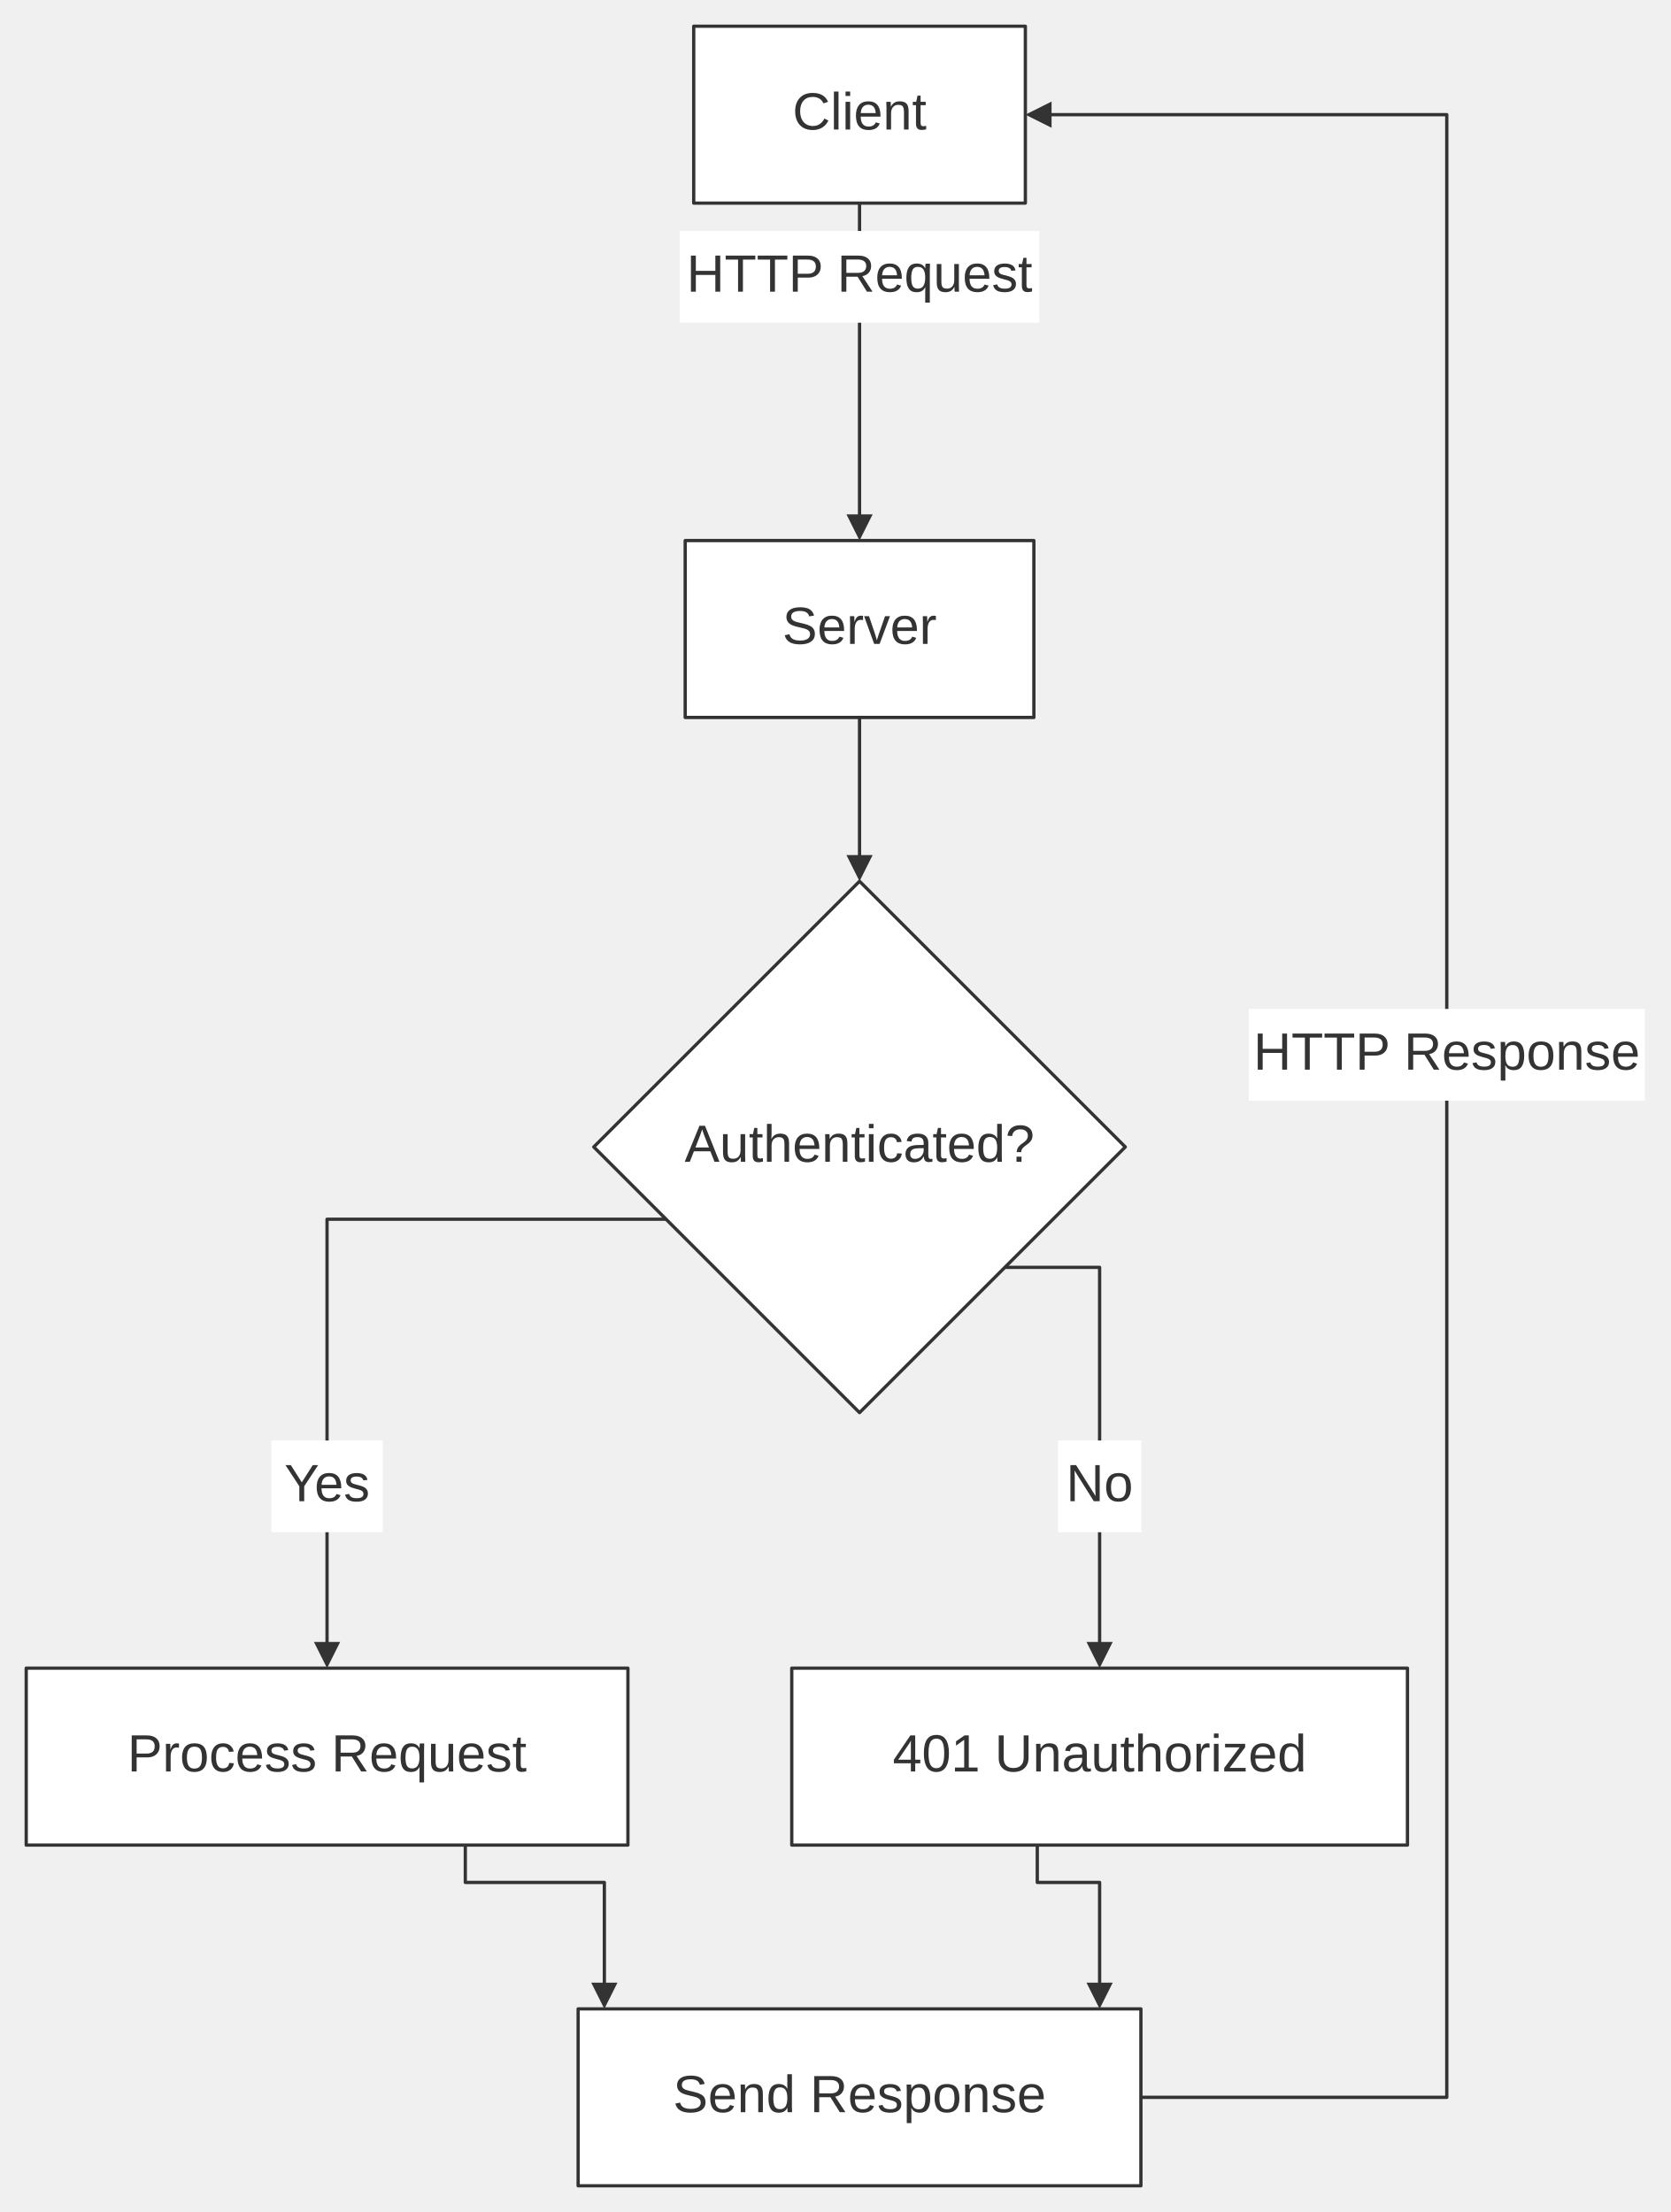
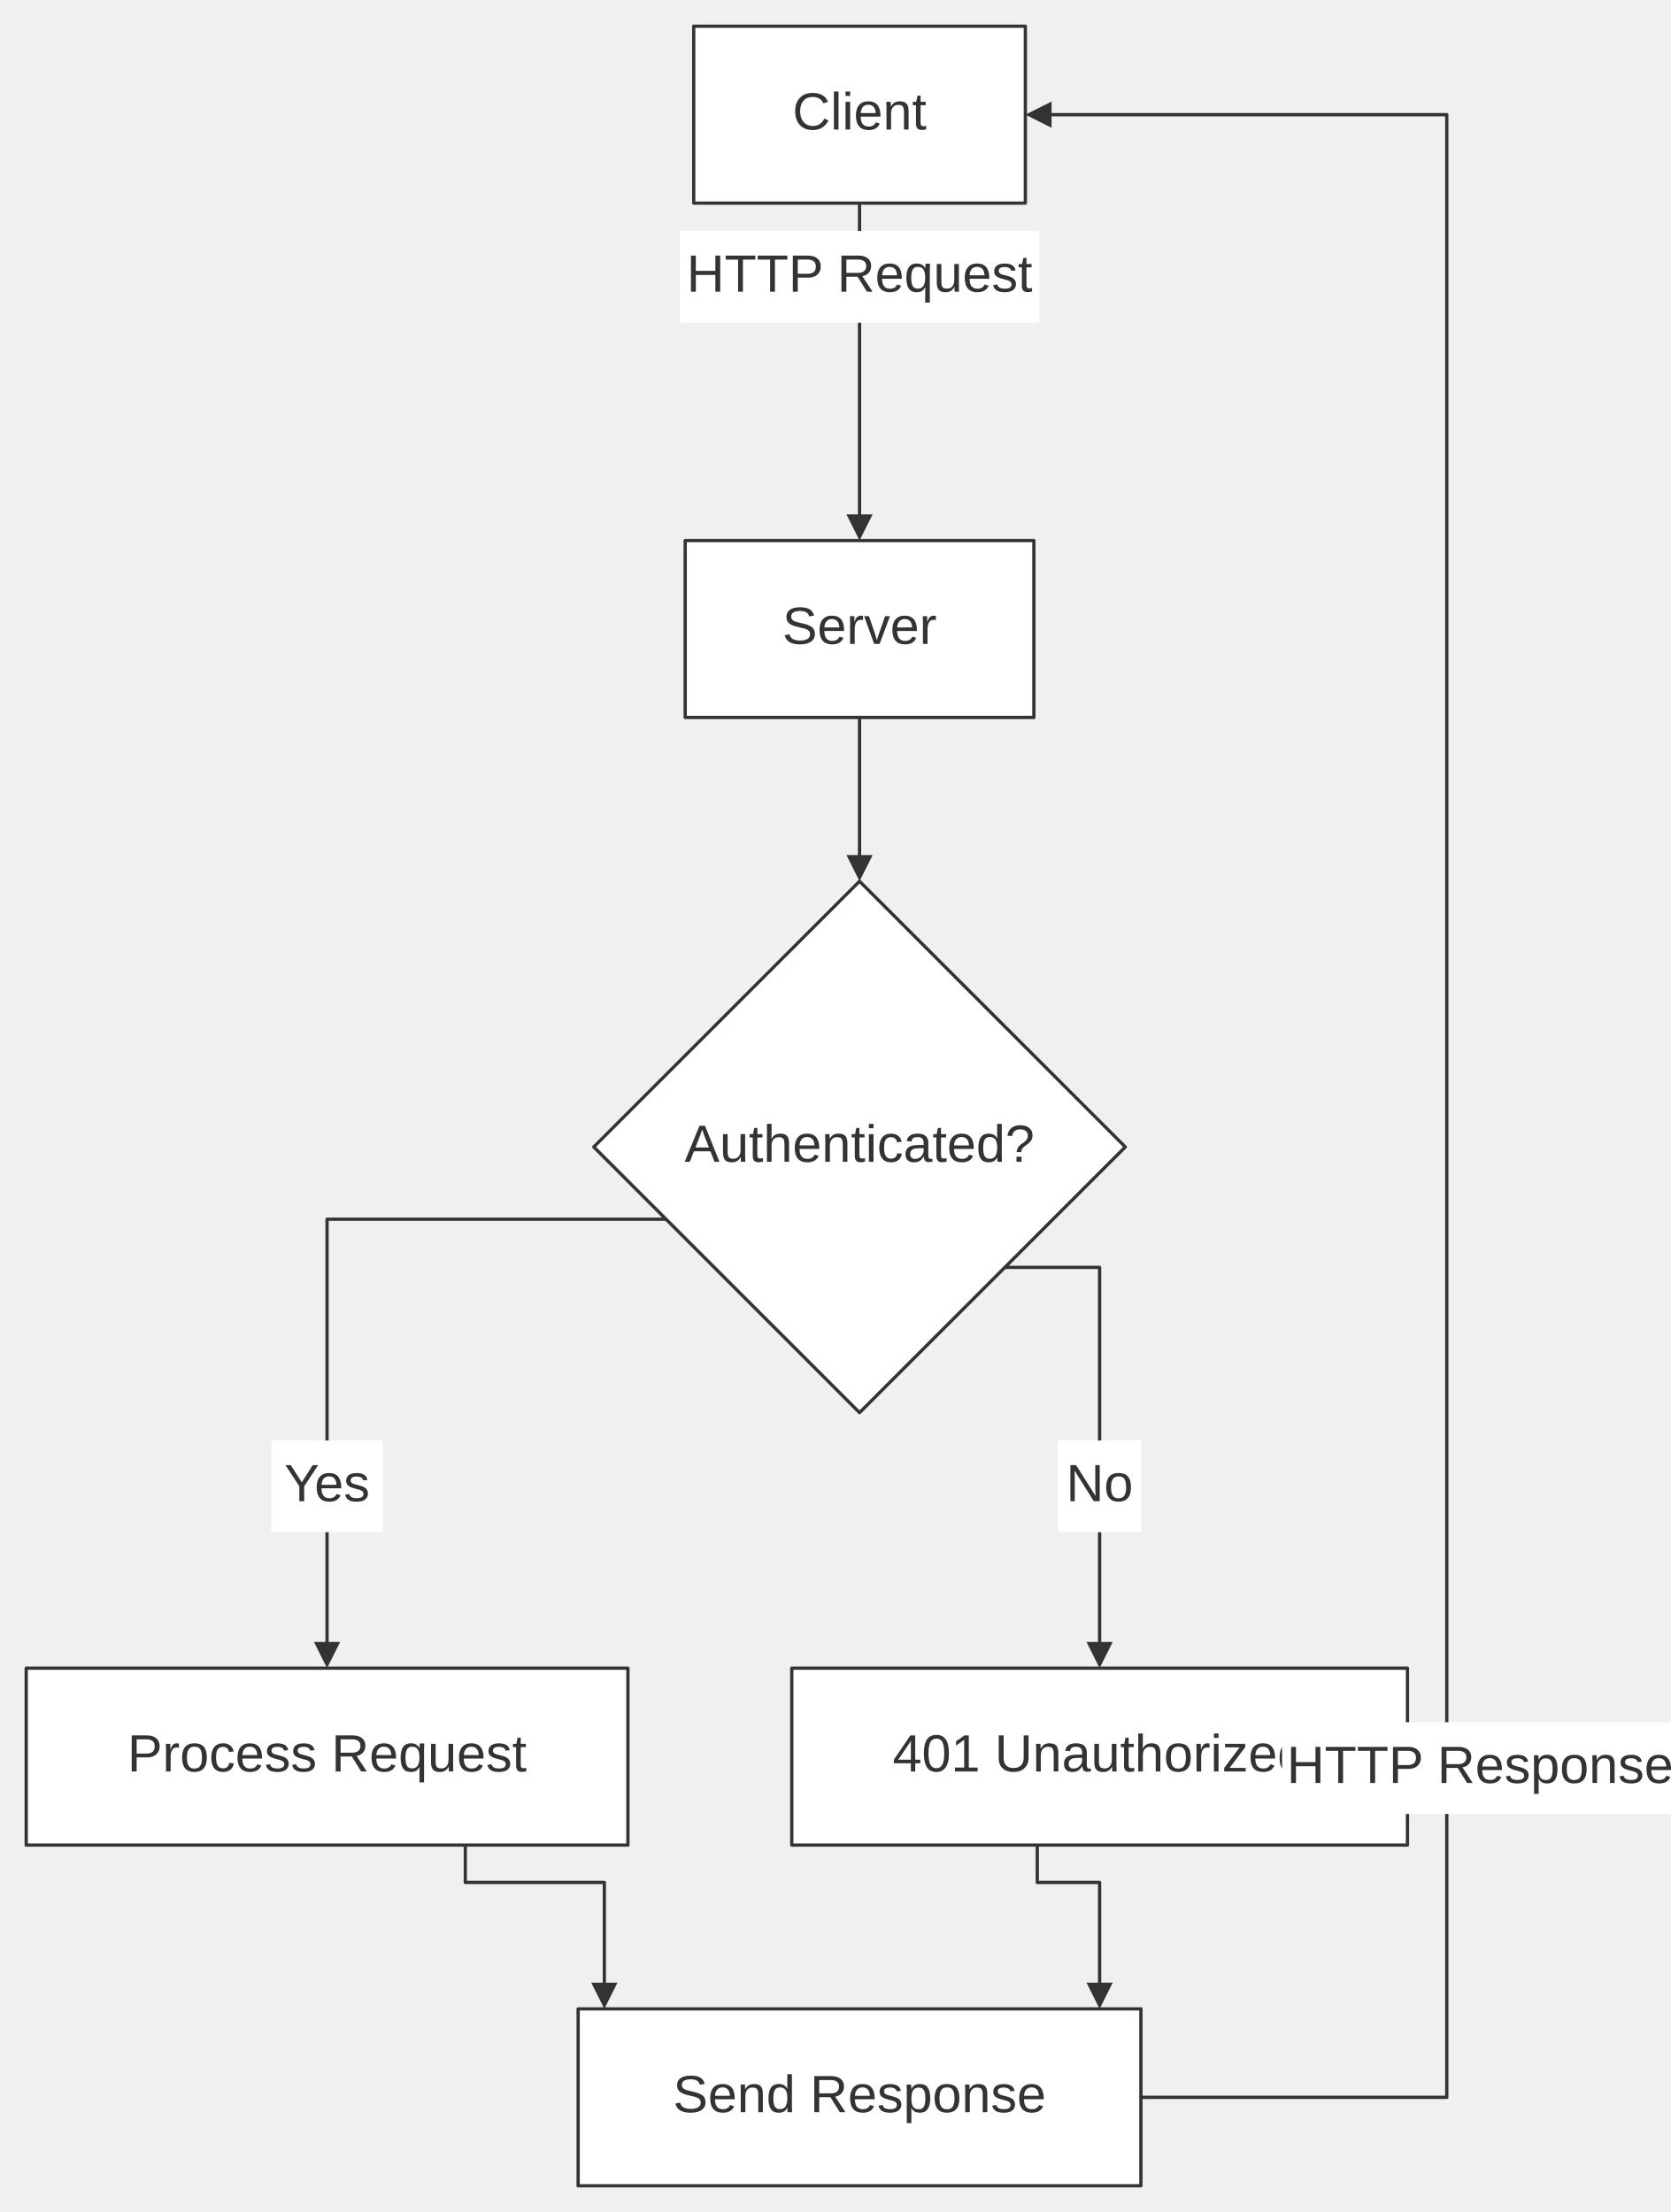
<svg xmlns="http://www.w3.org/2000/svg" width="100%" viewBox="0 0 509.91 675.20" style="max-width: 509.91px; background-color: transparent;" font-family="&quot;trebuchet ms&quot;, verdana, arial, sans-serif" font-size="16.00">
  <defs>
    <marker id="arrowhead" viewBox="0 0 10.00 10.00" refX="5.00" refY="5.00" markerWidth="8.00" markerHeight="8.00" orient="auto-start-reverse" markerUnits="userSpaceOnUse">
      <path d="M 0 0 L 10.00 5.00 L 0 10.00 z" fill="#333" />
    </marker>
  </defs>
  <g transform="translate(0.00,0.00)">
    <g class="edgePaths">
      <path d="M262.29,62.00 L262.29,161.00" stroke="#333" stroke-width="1.00" fill="none" stroke-linecap="round" stroke-linejoin="round" marker-end="url(#arrowhead)" />
      <path d="M262.29,219.00 L262.29,265.00" stroke="#333" stroke-width="1.00" fill="none" stroke-linecap="round" stroke-linejoin="round" marker-end="url(#arrowhead)" />
      <path d="M203.24,372.16 L99.80,372.16 L99.80,505.20" stroke="#333" stroke-width="1.00" fill="none" stroke-linecap="round" stroke-linejoin="round" marker-end="url(#arrowhead)" />
      <path d="M306.64,386.85 L335.55,386.85 L335.55,505.20" stroke="#333" stroke-width="1.00" fill="none" stroke-linecap="round" stroke-linejoin="round" marker-end="url(#arrowhead)" />
      <path d="M141.99,563.20 L141.99,574.60 L184.42,574.60 L184.42,609.20" stroke="#333" stroke-width="1.00" fill="none" stroke-linecap="round" stroke-linejoin="round" marker-end="url(#arrowhead)" />
      <path d="M316.53,563.20 L316.53,574.60 L335.55,574.60 L335.55,609.20" stroke="#333" stroke-width="1.00" fill="none" stroke-linecap="round" stroke-linejoin="round" marker-end="url(#arrowhead)" />
      <path d="M348.16,640.20 L441.49,640.20 L441.49,35.00 L316.89,35.00" stroke="#333" stroke-width="1.00" fill="none" stroke-linecap="round" stroke-linejoin="round" marker-end="url(#arrowhead)" />
    </g>
    <g class="nodes">
      <polygon points="262.29,269.00 343.39,350.10 262.29,431.20 181.19,350.10" fill="white" stroke="#333" stroke-width="1.00" stroke-linejoin="round" />
      <text x="262.29" y="350.10" text-anchor="middle" dominant-baseline="middle" fill="#333">Authenticated?</text>
      <rect x="211.69" y="8.00" width="101.20" height="54.00" fill="white" stroke="#333" stroke-width="1.00" stroke-linejoin="round" />
      <text x="262.29" y="35.00" text-anchor="middle" dominant-baseline="middle" fill="#333">Client</text>
      <rect x="8.00" y="509.20" width="183.61" height="54.00" fill="white" stroke="#333" stroke-width="1.00" stroke-linejoin="round" />
      <text x="99.80" y="536.20" text-anchor="middle" dominant-baseline="middle" fill="#333">Process Request</text>
      <rect x="241.61" y="509.20" width="187.88" height="54.00" fill="white" stroke="#333" stroke-width="1.00" stroke-linejoin="round" />
      <text x="335.55" y="536.20" text-anchor="middle" dominant-baseline="middle" fill="#333">401 Unauthorized</text>
      <rect x="176.42" y="613.20" width="171.73" height="54.00" fill="white" stroke="#333" stroke-width="1.00" stroke-linejoin="round" />
      <text x="262.29" y="640.20" text-anchor="middle" dominant-baseline="middle" fill="#333">Send Response</text>
      <rect x="209.09" y="165.00" width="106.40" height="54.00" fill="white" stroke="#333" stroke-width="1.00" stroke-linejoin="round" />
      <text x="262.29" y="192.00" text-anchor="middle" dominant-baseline="middle" fill="#333">Server</text>
    </g>
    <g class="edgeLabels">
      <rect x="207.44" y="70.50" width="109.71" height="28.00" fill="white" />
      <text x="262.29" y="84.50" text-anchor="middle" dominant-baseline="middle" fill="#333">HTTP Request</text>
      <rect x="82.81" y="439.70" width="33.98" height="28.00" fill="white" />
      <text x="99.80" y="453.70" text-anchor="middle" dominant-baseline="middle" fill="#333">Yes</text>
      <rect x="322.83" y="439.70" width="25.45" height="28.00" fill="white" />
      <text x="335.55" y="453.70" text-anchor="middle" dominant-baseline="middle" fill="#333">No</text>
-       <rect x="381.07" y="307.97" width="120.84" height="28.00" fill="white" />
-       <text x="441.49" y="321.97" text-anchor="middle" dominant-baseline="middle" fill="#333">HTTP Response</text>
+       <rect x="391.23" y="525.70" width="120.84" height="28.00" fill="white" />
+       <text x="451.65" y="539.70" text-anchor="middle" dominant-baseline="middle" fill="#333">HTTP Response</text>
    </g>
  </g>
</svg>
